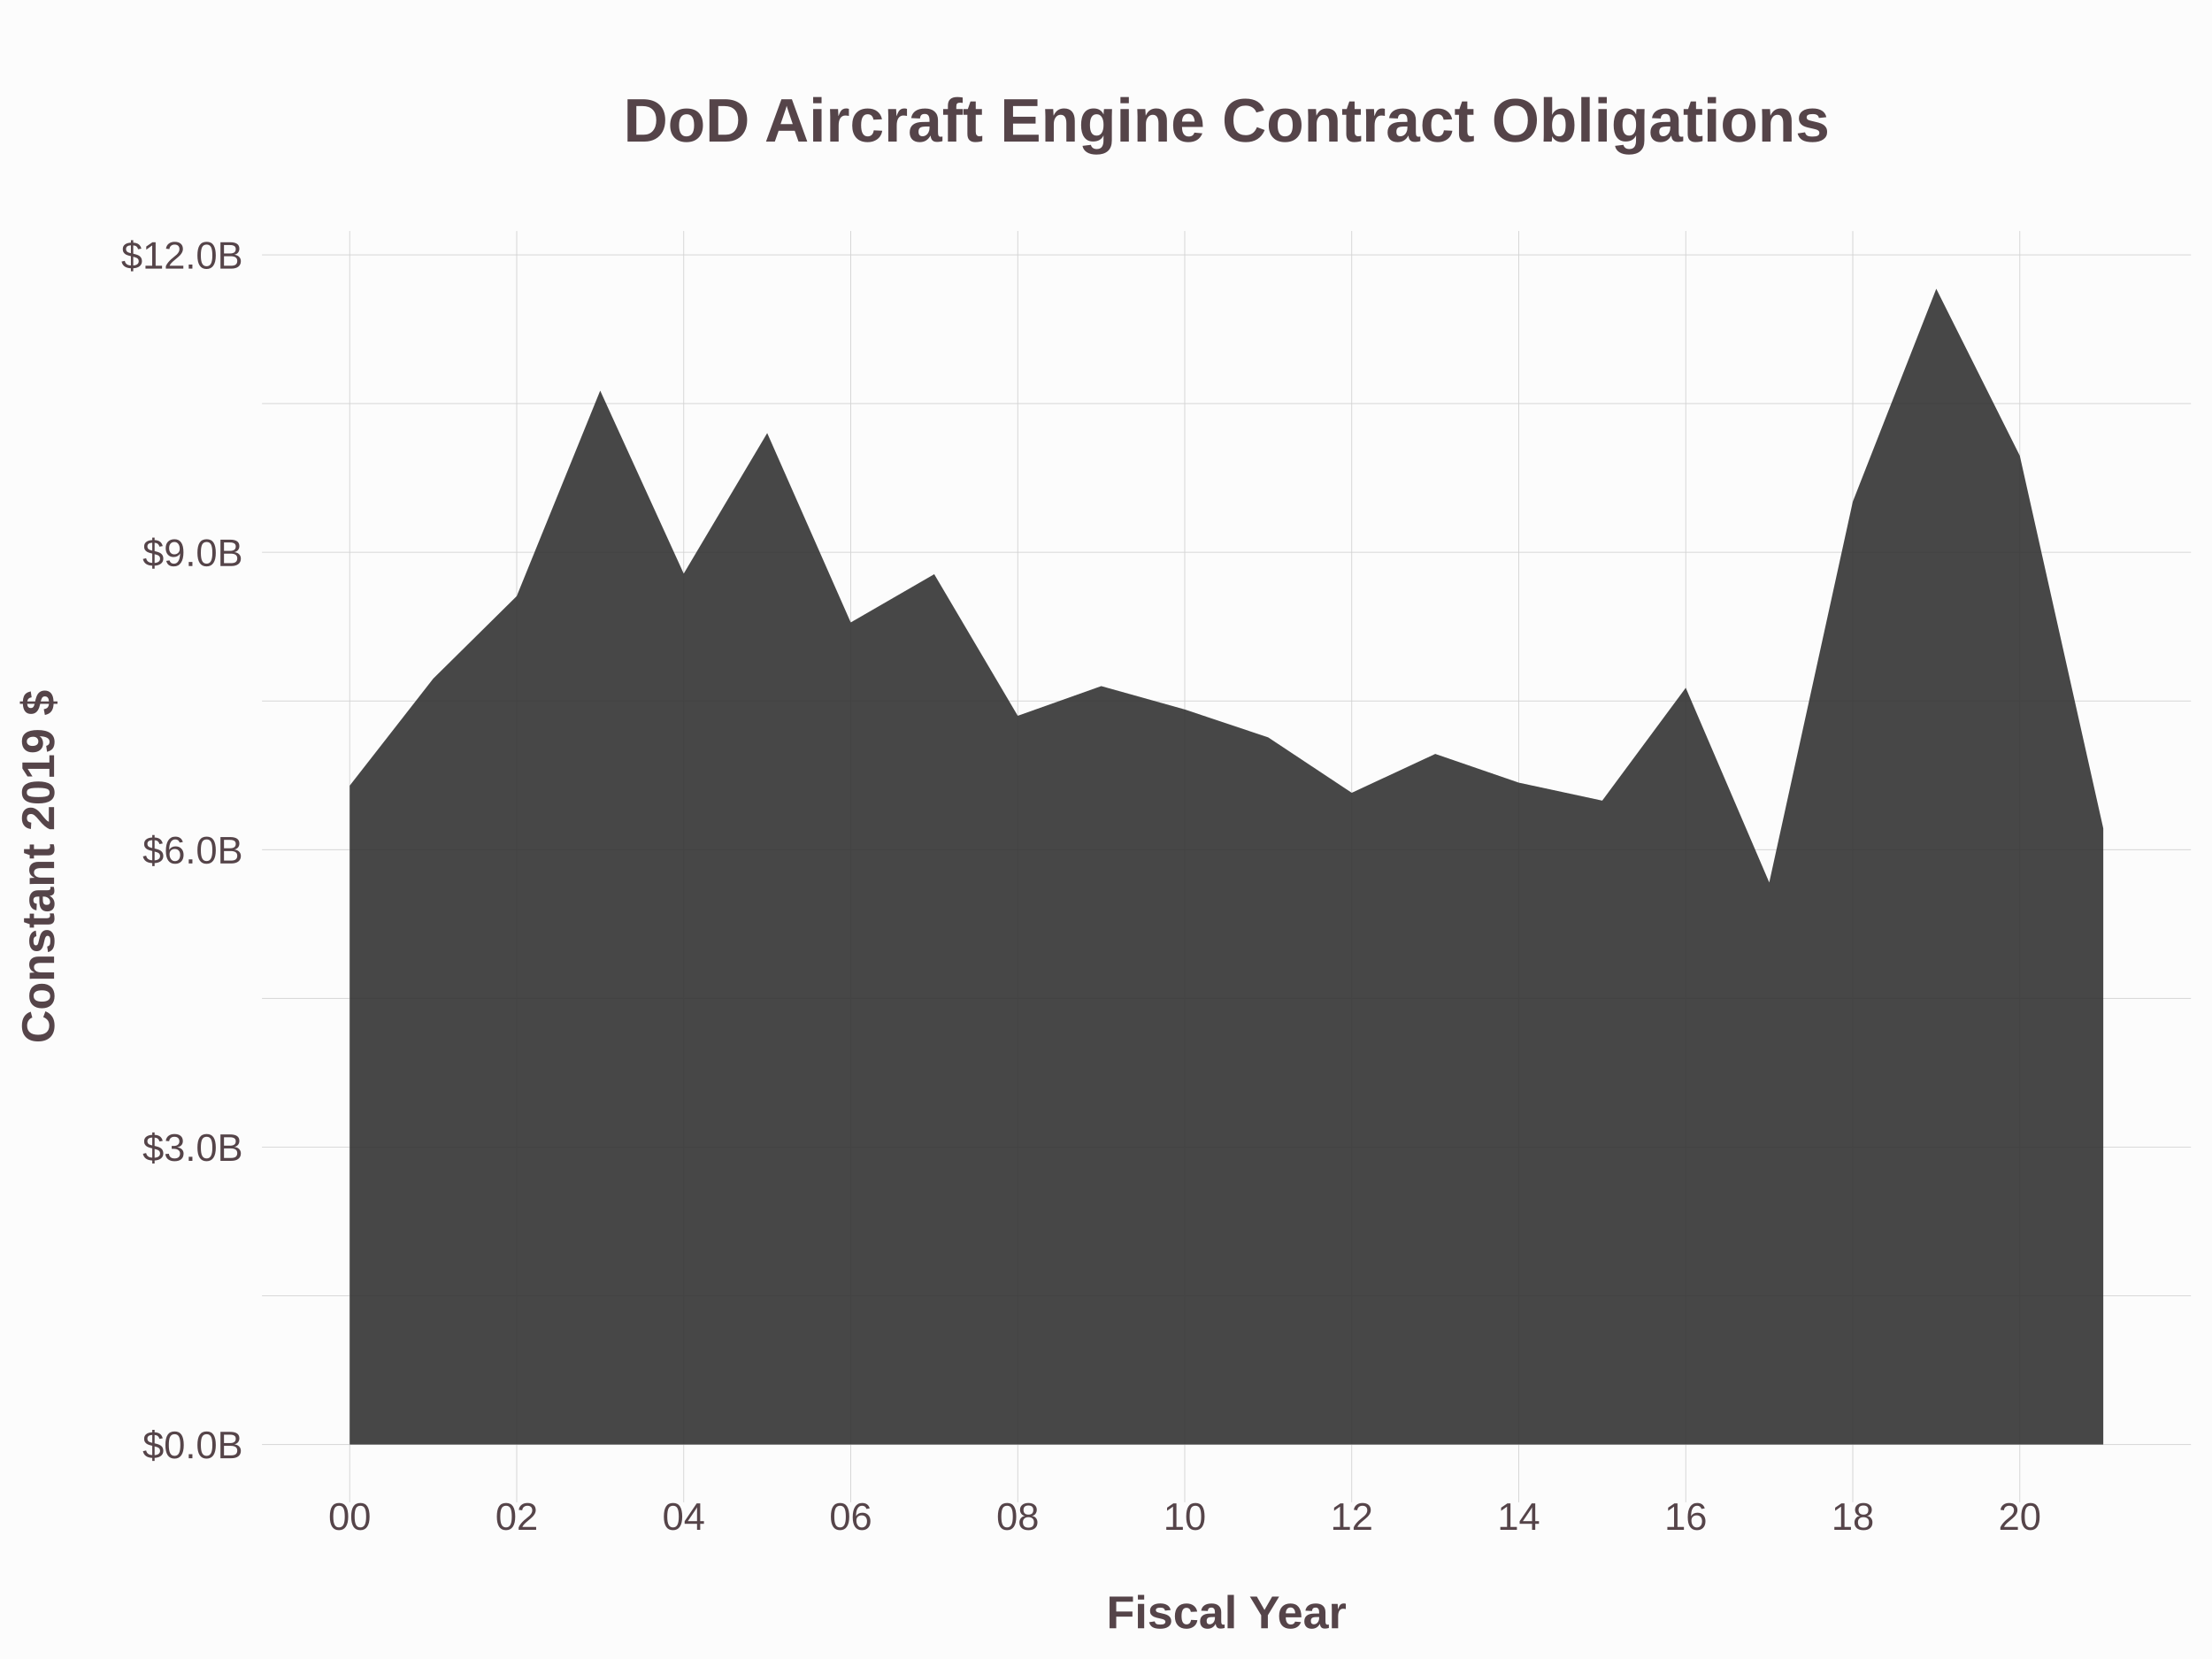
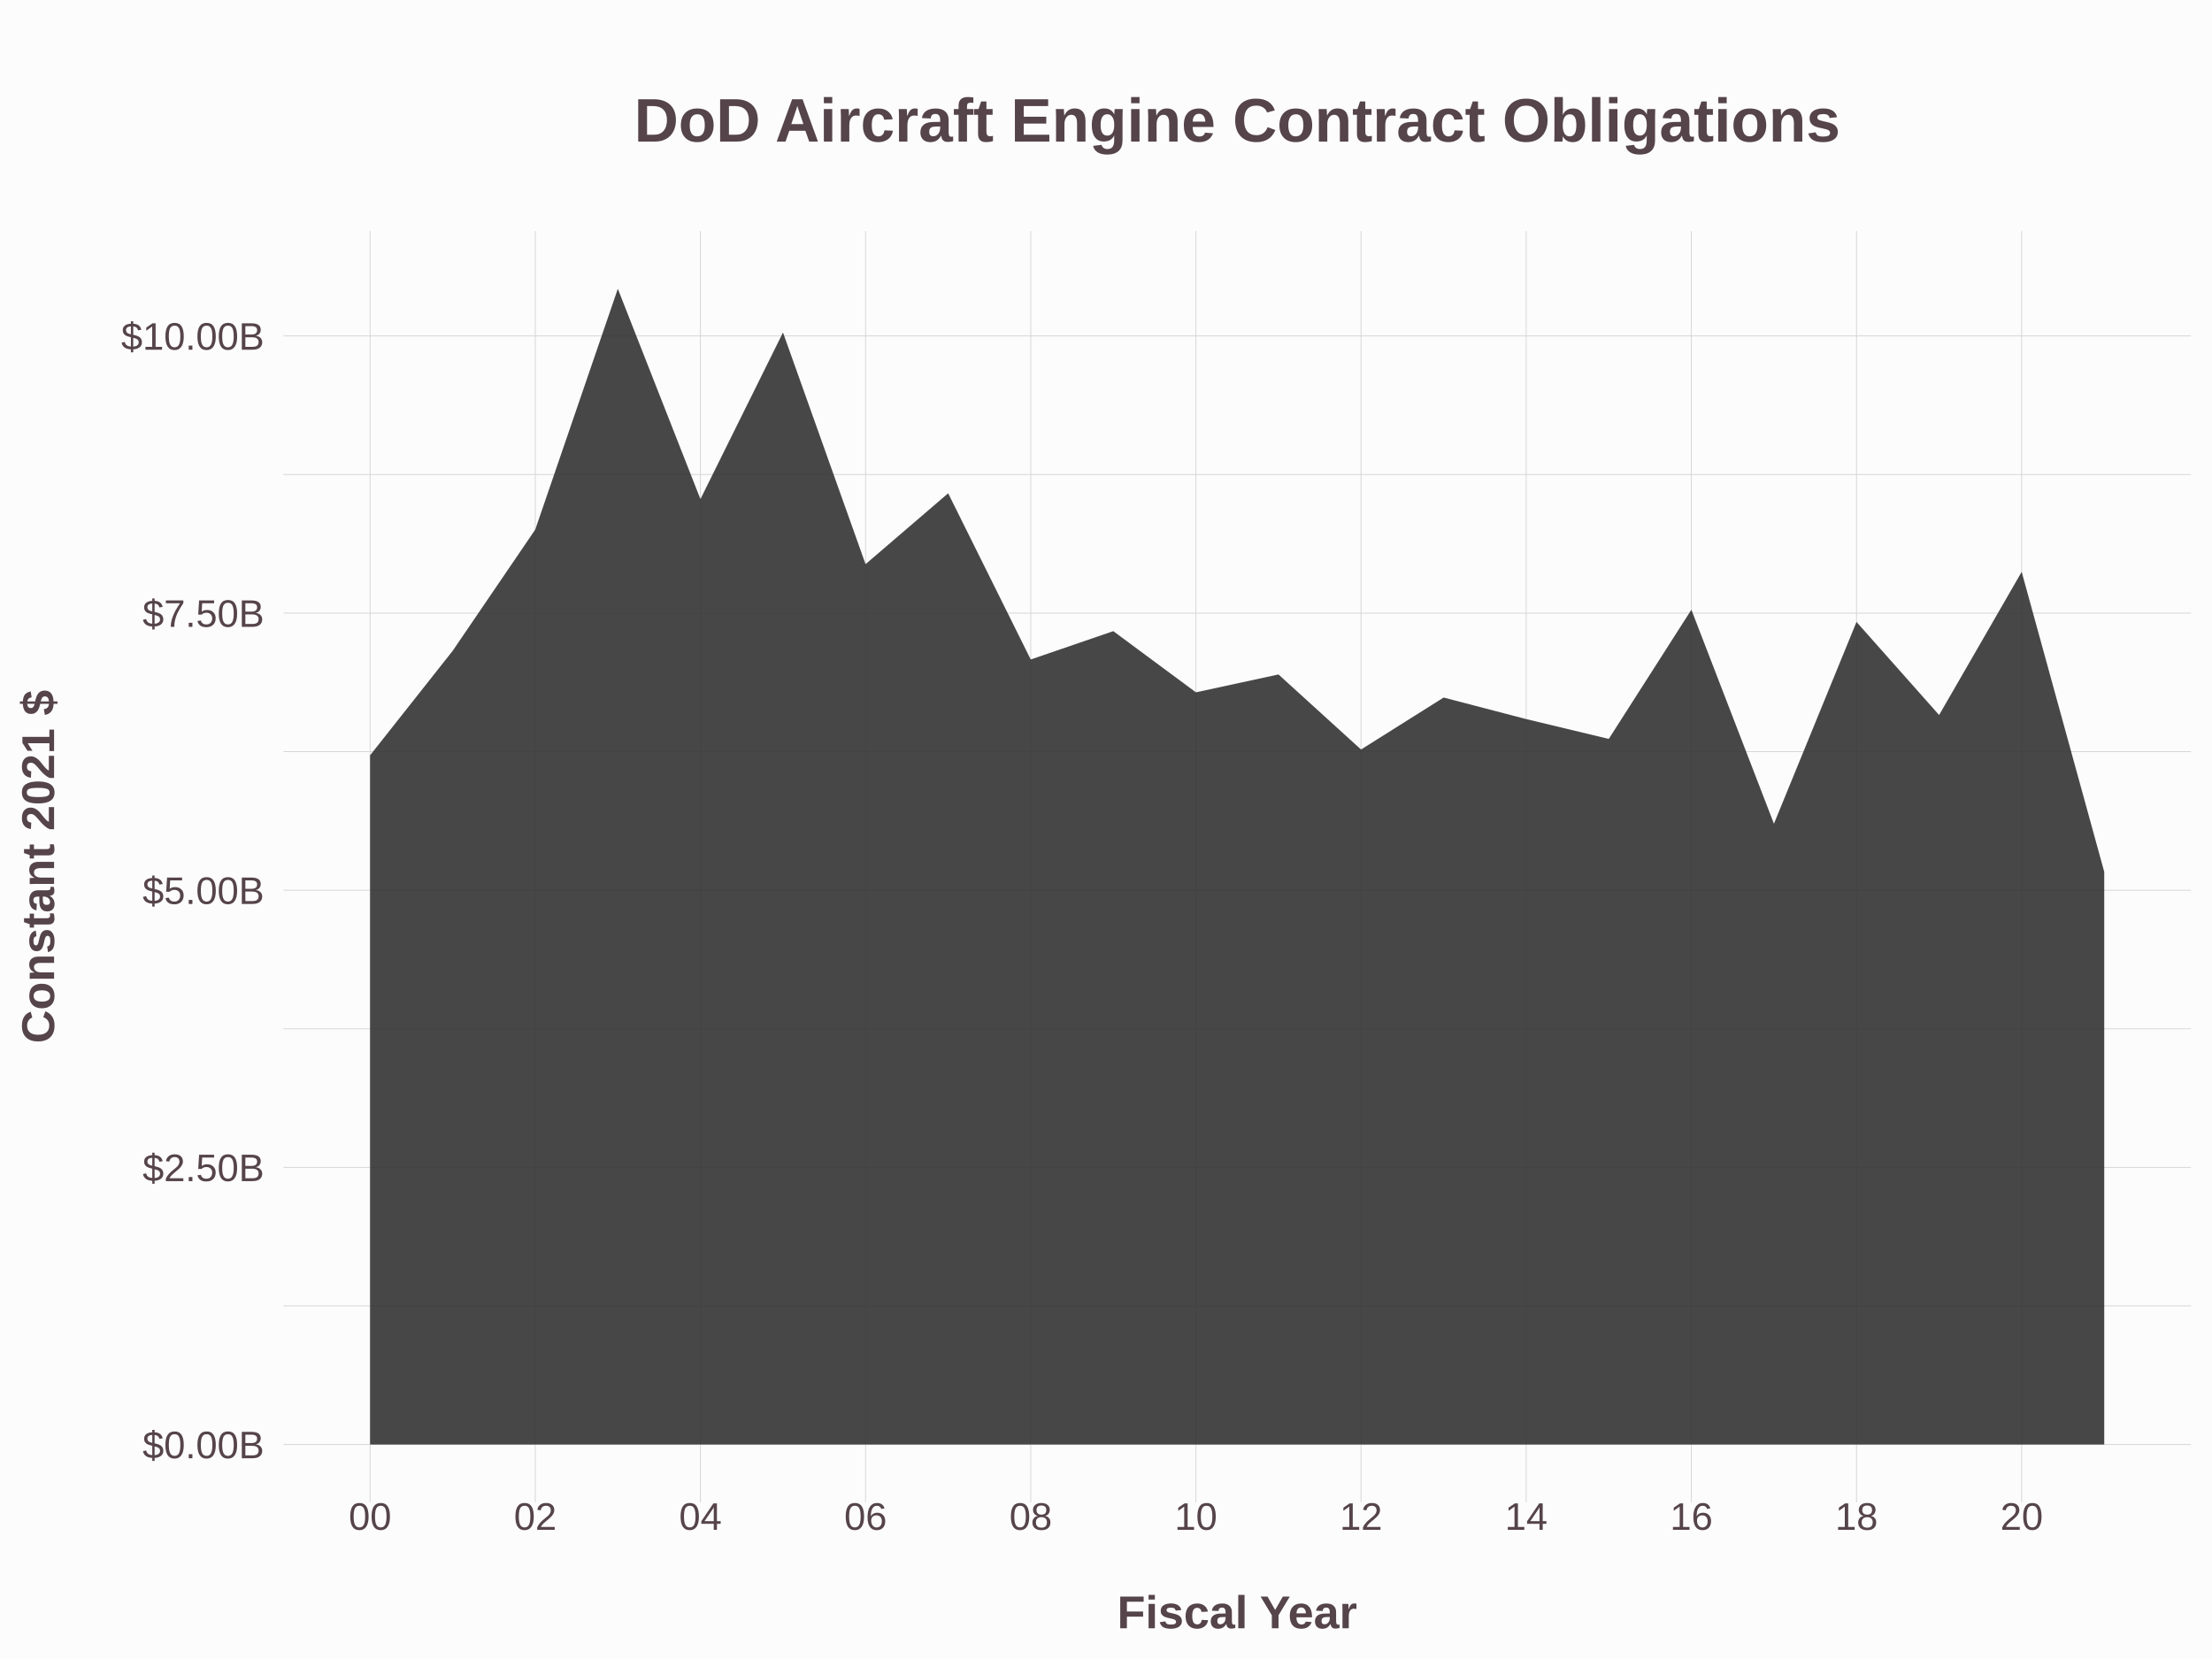
<svg xmlns="http://www.w3.org/2000/svg" class="svglite" width="576.00pt" height="432.00pt" viewBox="0 0 576.00 432.00">
  <defs>
    <style type="text/css">
    .svglite line, .svglite polyline, .svglite polygon, .svglite path, .svglite rect, .svglite circle {
      fill: none;
      stroke: #000000;
      stroke-linecap: round;
      stroke-linejoin: round;
      stroke-miterlimit: 10.00;
    }
    .svglite text {
      white-space: pre;
    }
  </style>
  </defs>
  <rect width="100%" height="100%" style="stroke: none; fill: #FCFCFC;" />
  <defs>
    <clipPath id="cpMC4wMHw1NzYuMDB8MC4wMHw0MzIuMDA=">
      <rect x="0.00" y="0.00" width="576.00" height="432.00" />
    </clipPath>
  </defs>
  <g clip-path="url(#cpMC4wMHw1NzYuMDB8MC4wMHw0MzIuMDA=)">
    <rect x="0.00" y="0" width="576.00" height="432.00" style="stroke-width: 1.07; stroke: #FCFCFC; fill: #FCFCFC;" />
  </g>
  <defs>
-     <clipPath id="cpNjguMjN8NTcwLjUyfDYwLjE1fDM5MS4xOQ==">
-       <rect x="68.23" y="60.15" width="502.29" height="331.04" />
+     <clipPath id="cpNzMuODB8NTcwLjUyfDYwLjE1fDM5MS4xOQ==">
+       <rect x="73.80" y="60.15" width="496.72" height="331.04" />
    </clipPath>
  </defs>
-   <g clip-path="url(#cpNjguMjN8NTcwLjUyfDYwLjE1fDM5MS4xOQ==)">
-     <rect x="68.23" y="60.15" width="502.29" height="331.04" style="stroke-width: 1.07; stroke: #FCFCFC; fill: #FCFCFC;" />
-     <polyline points="68.23,337.42 570.52,337.42 " style="stroke-width: 0.21; stroke: #D3D3D3; stroke-linecap: butt;" />
-     <polyline points="68.23,259.98 570.52,259.98 " style="stroke-width: 0.21; stroke: #D3D3D3; stroke-linecap: butt;" />
-     <polyline points="68.23,182.54 570.52,182.54 " style="stroke-width: 0.21; stroke: #D3D3D3; stroke-linecap: butt;" />
-     <polyline points="68.23,105.09 570.52,105.09 " style="stroke-width: 0.21; stroke: #D3D3D3; stroke-linecap: butt;" />
-     <polyline points="68.23,376.15 570.52,376.15 " style="stroke-width: 0.21; stroke: #D3D3D3; stroke-linecap: butt;" />
-     <polyline points="68.23,298.70 570.52,298.70 " style="stroke-width: 0.21; stroke: #D3D3D3; stroke-linecap: butt;" />
-     <polyline points="68.23,221.26 570.52,221.26 " style="stroke-width: 0.21; stroke: #D3D3D3; stroke-linecap: butt;" />
-     <polyline points="68.23,143.81 570.52,143.81 " style="stroke-width: 0.21; stroke: #D3D3D3; stroke-linecap: butt;" />
-     <polyline points="68.23,66.37 570.52,66.37 " style="stroke-width: 0.21; stroke: #D3D3D3; stroke-linecap: butt;" />
-     <polyline points="91.06,391.19 91.06,60.15 " style="stroke-width: 0.21; stroke: #D3D3D3; stroke-linecap: butt;" />
-     <polyline points="134.55,391.19 134.55,60.15 " style="stroke-width: 0.21; stroke: #D3D3D3; stroke-linecap: butt;" />
-     <polyline points="178.04,391.19 178.04,60.15 " style="stroke-width: 0.21; stroke: #D3D3D3; stroke-linecap: butt;" />
-     <polyline points="221.53,391.19 221.53,60.15 " style="stroke-width: 0.21; stroke: #D3D3D3; stroke-linecap: butt;" />
-     <polyline points="265.02,391.19 265.02,60.15 " style="stroke-width: 0.21; stroke: #D3D3D3; stroke-linecap: butt;" />
-     <polyline points="308.50,391.19 308.50,60.15 " style="stroke-width: 0.21; stroke: #D3D3D3; stroke-linecap: butt;" />
-     <polyline points="351.99,391.19 351.99,60.15 " style="stroke-width: 0.21; stroke: #D3D3D3; stroke-linecap: butt;" />
-     <polyline points="395.48,391.19 395.48,60.15 " style="stroke-width: 0.21; stroke: #D3D3D3; stroke-linecap: butt;" />
-     <polyline points="438.97,391.19 438.97,60.15 " style="stroke-width: 0.21; stroke: #D3D3D3; stroke-linecap: butt;" />
-     <polyline points="482.46,391.19 482.46,60.15 " style="stroke-width: 0.21; stroke: #D3D3D3; stroke-linecap: butt;" />
-     <polyline points="525.95,391.19 525.95,60.15 " style="stroke-width: 0.21; stroke: #D3D3D3; stroke-linecap: butt;" />
-     <polygon points="91.06,204.58 112.81,176.71 134.55,155.23 156.29,101.72 178.04,149.37 199.78,112.77 221.53,162.08 243.27,149.52 265.02,186.39 286.76,178.66 308.50,184.74 330.25,192.02 351.99,206.44 373.74,196.32 395.48,203.80 417.22,208.48 438.97,179.10 460.71,229.80 482.46,130.64 504.20,75.20 525.95,118.66 547.69,215.71 547.69,376.15 525.95,376.15 504.20,376.15 482.46,376.15 460.71,376.15 438.97,376.15 417.22,376.15 395.48,376.15 373.74,376.15 351.99,376.15 330.25,376.15 308.50,376.15 286.76,376.15 265.02,376.15 243.27,376.15 221.53,376.15 199.78,376.15 178.04,376.15 156.29,376.15 134.55,376.15 112.81,376.15 91.06,376.15 " style="stroke-width: 0.00; stroke: none; fill: #333333; fill-opacity: 0.90;" />
-     <polyline points="91.06,204.58 112.81,176.71 134.55,155.23 156.29,101.72 178.04,149.37 199.78,112.77 221.53,162.08 243.27,149.52 265.02,186.39 286.76,178.66 308.50,184.74 330.25,192.02 351.99,206.44 373.74,196.32 395.48,203.80 417.22,208.48 438.97,179.10 460.71,229.80 482.46,130.64 504.20,75.20 525.95,118.66 547.69,215.71 " style="stroke-width: 1.07; stroke: none;" />
+   <g clip-path="url(#cpNzMuODB8NTcwLjUyfDYwLjE1fDM5MS4xOQ==)">
+     <rect x="73.80" y="60.15" width="496.72" height="331.04" style="stroke-width: 1.07; stroke: #FCFCFC; fill: #FCFCFC;" />
+     <polyline points="73.80,340.06 570.52,340.06 " style="stroke-width: 0.21; stroke: #D3D3D3; stroke-linecap: butt;" />
+     <polyline points="73.80,267.90 570.52,267.90 " style="stroke-width: 0.21; stroke: #D3D3D3; stroke-linecap: butt;" />
+     <polyline points="73.80,195.73 570.52,195.73 " style="stroke-width: 0.21; stroke: #D3D3D3; stroke-linecap: butt;" />
+     <polyline points="73.80,123.56 570.52,123.56 " style="stroke-width: 0.21; stroke: #D3D3D3; stroke-linecap: butt;" />
+     <polyline points="73.80,376.15 570.52,376.15 " style="stroke-width: 0.21; stroke: #D3D3D3; stroke-linecap: butt;" />
+     <polyline points="73.80,303.98 570.52,303.98 " style="stroke-width: 0.21; stroke: #D3D3D3; stroke-linecap: butt;" />
+     <polyline points="73.80,231.81 570.52,231.81 " style="stroke-width: 0.21; stroke: #D3D3D3; stroke-linecap: butt;" />
+     <polyline points="73.80,159.65 570.52,159.65 " style="stroke-width: 0.21; stroke: #D3D3D3; stroke-linecap: butt;" />
+     <polyline points="73.80,87.48 570.52,87.48 " style="stroke-width: 0.21; stroke: #D3D3D3; stroke-linecap: butt;" />
+     <polyline points="96.37,391.19 96.37,60.15 " style="stroke-width: 0.21; stroke: #D3D3D3; stroke-linecap: butt;" />
+     <polyline points="139.38,391.19 139.38,60.15 " style="stroke-width: 0.21; stroke: #D3D3D3; stroke-linecap: butt;" />
+     <polyline points="182.39,391.19 182.39,60.15 " style="stroke-width: 0.21; stroke: #D3D3D3; stroke-linecap: butt;" />
+     <polyline points="225.39,391.19 225.39,60.15 " style="stroke-width: 0.21; stroke: #D3D3D3; stroke-linecap: butt;" />
+     <polyline points="268.40,391.19 268.40,60.15 " style="stroke-width: 0.21; stroke: #D3D3D3; stroke-linecap: butt;" />
+     <polyline points="311.41,391.19 311.41,60.15 " style="stroke-width: 0.21; stroke: #D3D3D3; stroke-linecap: butt;" />
+     <polyline points="354.41,391.19 354.41,60.15 " style="stroke-width: 0.21; stroke: #D3D3D3; stroke-linecap: butt;" />
+     <polyline points="397.42,391.19 397.42,60.15 " style="stroke-width: 0.21; stroke: #D3D3D3; stroke-linecap: butt;" />
+     <polyline points="440.43,391.19 440.43,60.15 " style="stroke-width: 0.21; stroke: #D3D3D3; stroke-linecap: butt;" />
+     <polyline points="483.43,391.19 483.43,60.15 " style="stroke-width: 0.21; stroke: #D3D3D3; stroke-linecap: butt;" />
+     <polyline points="526.44,391.19 526.44,60.15 " style="stroke-width: 0.21; stroke: #D3D3D3; stroke-linecap: butt;" />
+     <polygon points="96.37,196.68 117.88,169.47 139.38,137.90 160.88,75.20 182.39,129.97 203.89,86.58 225.39,146.91 246.90,128.45 268.40,171.73 289.90,164.35 311.41,180.28 332.91,175.63 354.41,195.17 375.92,181.64 397.42,187.25 418.92,192.41 440.43,158.77 461.93,214.50 483.43,161.95 504.94,186.19 526.44,148.91 547.94,227.03 547.94,376.15 526.44,376.15 504.94,376.15 483.43,376.15 461.93,376.15 440.43,376.15 418.92,376.15 397.42,376.15 375.92,376.15 354.41,376.15 332.91,376.15 311.41,376.15 289.90,376.15 268.40,376.15 246.90,376.15 225.39,376.15 203.89,376.15 182.39,376.15 160.88,376.15 139.38,376.15 117.88,376.15 96.37,376.15 " style="stroke-width: 0.00; stroke: none; fill: #333333; fill-opacity: 0.90;" />
+     <polyline points="96.37,196.68 117.88,169.47 139.38,137.90 160.88,75.20 182.39,129.97 203.89,86.58 225.39,146.91 246.90,128.45 268.40,171.73 289.90,164.35 311.41,180.28 332.91,175.63 354.41,195.17 375.92,181.64 397.42,187.25 418.92,192.41 440.43,158.77 461.93,214.50 483.43,161.95 504.94,186.19 526.44,148.91 547.94,227.03 " style="stroke-width: 1.07; stroke: none;" />
  </g>
  <g clip-path="url(#cpMC4wMHw1NzYuMDB8MC4wMHw0MzIuMDA=)">
-     <text x="63.25" y="379.73" text-anchor="end" style="font-size: 10.00px;fill: #554449; font-family: &quot;Arial&quot;;" textLength="26.14px" lengthAdjust="spacingAndGlyphs">$0.0B</text>
-     <text x="63.25" y="302.28" text-anchor="end" style="font-size: 10.00px;fill: #554449; font-family: &quot;Arial&quot;;" textLength="26.14px" lengthAdjust="spacingAndGlyphs">$3.0B</text>
-     <text x="63.25" y="224.84" text-anchor="end" style="font-size: 10.00px;fill: #554449; font-family: &quot;Arial&quot;;" textLength="26.14px" lengthAdjust="spacingAndGlyphs">$6.0B</text>
-     <text x="63.25" y="147.40" text-anchor="end" style="font-size: 10.00px;fill: #554449; font-family: &quot;Arial&quot;;" textLength="26.14px" lengthAdjust="spacingAndGlyphs">$9.0B</text>
-     <text x="63.25" y="69.95" text-anchor="end" style="font-size: 10.00px;fill: #554449; font-family: &quot;Arial&quot;;" textLength="31.71px" lengthAdjust="spacingAndGlyphs">$12.0B</text>
-     <polyline points="68.23,376.15 68.23,376.15 " style="stroke-width: 1.07; stroke: #333333; stroke-linecap: butt;" />
-     <polyline points="68.23,298.70 68.23,298.70 " style="stroke-width: 1.07; stroke: #333333; stroke-linecap: butt;" />
-     <polyline points="68.23,221.26 68.23,221.26 " style="stroke-width: 1.07; stroke: #333333; stroke-linecap: butt;" />
-     <polyline points="68.23,143.81 68.23,143.81 " style="stroke-width: 1.07; stroke: #333333; stroke-linecap: butt;" />
-     <polyline points="68.23,66.37 68.23,66.37 " style="stroke-width: 1.07; stroke: #333333; stroke-linecap: butt;" />
-     <polyline points="91.06,391.19 91.06,391.19 " style="stroke-width: 1.07; stroke: #333333; stroke-linecap: butt;" />
-     <polyline points="134.55,391.19 134.55,391.19 " style="stroke-width: 1.07; stroke: #333333; stroke-linecap: butt;" />
-     <polyline points="178.04,391.19 178.04,391.19 " style="stroke-width: 1.07; stroke: #333333; stroke-linecap: butt;" />
-     <polyline points="221.53,391.19 221.53,391.19 " style="stroke-width: 1.07; stroke: #333333; stroke-linecap: butt;" />
-     <polyline points="265.02,391.19 265.02,391.19 " style="stroke-width: 1.07; stroke: #333333; stroke-linecap: butt;" />
-     <polyline points="308.50,391.19 308.50,391.19 " style="stroke-width: 1.07; stroke: #333333; stroke-linecap: butt;" />
-     <polyline points="351.99,391.19 351.99,391.19 " style="stroke-width: 1.07; stroke: #333333; stroke-linecap: butt;" />
-     <polyline points="395.48,391.19 395.48,391.19 " style="stroke-width: 1.07; stroke: #333333; stroke-linecap: butt;" />
-     <polyline points="438.97,391.19 438.97,391.19 " style="stroke-width: 1.07; stroke: #333333; stroke-linecap: butt;" />
-     <polyline points="482.46,391.19 482.46,391.19 " style="stroke-width: 1.07; stroke: #333333; stroke-linecap: butt;" />
-     <polyline points="525.95,391.19 525.95,391.19 " style="stroke-width: 1.07; stroke: #333333; stroke-linecap: butt;" />
-     <text x="91.06" y="398.36" text-anchor="middle" style="font-size: 10.00px;fill: #554449; font-family: &quot;Arial&quot;;" textLength="11.13px" lengthAdjust="spacingAndGlyphs">00</text>
-     <text x="134.55" y="398.36" text-anchor="middle" style="font-size: 10.00px;fill: #554449; font-family: &quot;Arial&quot;;" textLength="11.13px" lengthAdjust="spacingAndGlyphs">02</text>
-     <text x="178.04" y="398.36" text-anchor="middle" style="font-size: 10.00px;fill: #554449; font-family: &quot;Arial&quot;;" textLength="11.13px" lengthAdjust="spacingAndGlyphs">04</text>
-     <text x="221.53" y="398.36" text-anchor="middle" style="font-size: 10.00px;fill: #554449; font-family: &quot;Arial&quot;;" textLength="11.13px" lengthAdjust="spacingAndGlyphs">06</text>
-     <text x="265.02" y="398.36" text-anchor="middle" style="font-size: 10.00px;fill: #554449; font-family: &quot;Arial&quot;;" textLength="11.13px" lengthAdjust="spacingAndGlyphs">08</text>
-     <text x="308.50" y="398.36" text-anchor="middle" style="font-size: 10.00px;fill: #554449; font-family: &quot;Arial&quot;;" textLength="11.13px" lengthAdjust="spacingAndGlyphs">10</text>
-     <text x="351.99" y="398.36" text-anchor="middle" style="font-size: 10.00px;fill: #554449; font-family: &quot;Arial&quot;;" textLength="11.13px" lengthAdjust="spacingAndGlyphs">12</text>
-     <text x="395.48" y="398.36" text-anchor="middle" style="font-size: 10.00px;fill: #554449; font-family: &quot;Arial&quot;;" textLength="11.13px" lengthAdjust="spacingAndGlyphs">14</text>
-     <text x="438.97" y="398.36" text-anchor="middle" style="font-size: 10.00px;fill: #554449; font-family: &quot;Arial&quot;;" textLength="11.13px" lengthAdjust="spacingAndGlyphs">16</text>
-     <text x="482.46" y="398.36" text-anchor="middle" style="font-size: 10.00px;fill: #554449; font-family: &quot;Arial&quot;;" textLength="11.13px" lengthAdjust="spacingAndGlyphs">18</text>
-     <text x="525.95" y="398.36" text-anchor="middle" style="font-size: 10.00px;fill: #554449; font-family: &quot;Arial&quot;;" textLength="11.13px" lengthAdjust="spacingAndGlyphs">20</text>
-     <text x="319.38" y="424.00" text-anchor="middle" style="font-size: 12.00px; font-weight: bold;fill: #554449; font-family: &quot;Arial&quot;;" textLength="62.50px" lengthAdjust="spacingAndGlyphs">Fiscal Year</text>
-     <text transform="translate(14.08,225.67) rotate(-90)" text-anchor="middle" style="font-size: 12.00px; font-weight: bold;fill: #554449; font-family: &quot;Arial&quot;;" textLength="92.04px" lengthAdjust="spacingAndGlyphs">Constant 2019 $</text>
-     <text x="319.38" y="36.86" text-anchor="middle" style="font-size: 16.00px; font-weight: bold;fill: #554449; font-family: &quot;Arial&quot;;" textLength="314.05px" lengthAdjust="spacingAndGlyphs">DoD Aircraft Engine Contract Obligations</text>
+     <text x="68.81" y="379.73" text-anchor="end" style="font-size: 10.00px;fill: #554449; font-family: &quot;Arial&quot;;" textLength="31.71px" lengthAdjust="spacingAndGlyphs">$0.00B</text>
+     <text x="68.81" y="307.56" text-anchor="end" style="font-size: 10.00px;fill: #554449; font-family: &quot;Arial&quot;;" textLength="31.71px" lengthAdjust="spacingAndGlyphs">$2.50B</text>
+     <text x="68.81" y="235.39" text-anchor="end" style="font-size: 10.00px;fill: #554449; font-family: &quot;Arial&quot;;" textLength="31.71px" lengthAdjust="spacingAndGlyphs">$5.00B</text>
+     <text x="68.81" y="163.23" text-anchor="end" style="font-size: 10.00px;fill: #554449; font-family: &quot;Arial&quot;;" textLength="31.71px" lengthAdjust="spacingAndGlyphs">$7.50B</text>
+     <text x="68.81" y="91.06" text-anchor="end" style="font-size: 10.00px;fill: #554449; font-family: &quot;Arial&quot;;" textLength="37.27px" lengthAdjust="spacingAndGlyphs">$10.00B</text>
+     <polyline points="73.80,376.15 73.80,376.15 " style="stroke-width: 1.07; stroke: #333333; stroke-linecap: butt;" />
+     <polyline points="73.80,303.98 73.80,303.98 " style="stroke-width: 1.07; stroke: #333333; stroke-linecap: butt;" />
+     <polyline points="73.80,231.81 73.80,231.81 " style="stroke-width: 1.07; stroke: #333333; stroke-linecap: butt;" />
+     <polyline points="73.80,159.65 73.80,159.65 " style="stroke-width: 1.07; stroke: #333333; stroke-linecap: butt;" />
+     <polyline points="73.80,87.48 73.80,87.48 " style="stroke-width: 1.07; stroke: #333333; stroke-linecap: butt;" />
+     <polyline points="96.37,391.19 96.37,391.19 " style="stroke-width: 1.07; stroke: #333333; stroke-linecap: butt;" />
+     <polyline points="139.38,391.19 139.38,391.19 " style="stroke-width: 1.07; stroke: #333333; stroke-linecap: butt;" />
+     <polyline points="182.39,391.19 182.39,391.19 " style="stroke-width: 1.07; stroke: #333333; stroke-linecap: butt;" />
+     <polyline points="225.39,391.19 225.39,391.19 " style="stroke-width: 1.07; stroke: #333333; stroke-linecap: butt;" />
+     <polyline points="268.40,391.19 268.40,391.19 " style="stroke-width: 1.07; stroke: #333333; stroke-linecap: butt;" />
+     <polyline points="311.41,391.19 311.41,391.19 " style="stroke-width: 1.07; stroke: #333333; stroke-linecap: butt;" />
+     <polyline points="354.41,391.19 354.41,391.19 " style="stroke-width: 1.07; stroke: #333333; stroke-linecap: butt;" />
+     <polyline points="397.42,391.19 397.42,391.19 " style="stroke-width: 1.07; stroke: #333333; stroke-linecap: butt;" />
+     <polyline points="440.43,391.19 440.43,391.19 " style="stroke-width: 1.07; stroke: #333333; stroke-linecap: butt;" />
+     <polyline points="483.43,391.19 483.43,391.19 " style="stroke-width: 1.07; stroke: #333333; stroke-linecap: butt;" />
+     <polyline points="526.44,391.19 526.44,391.19 " style="stroke-width: 1.07; stroke: #333333; stroke-linecap: butt;" />
+     <text x="96.37" y="398.36" text-anchor="middle" style="font-size: 10.00px;fill: #554449; font-family: &quot;Arial&quot;;" textLength="11.13px" lengthAdjust="spacingAndGlyphs">00</text>
+     <text x="139.38" y="398.36" text-anchor="middle" style="font-size: 10.00px;fill: #554449; font-family: &quot;Arial&quot;;" textLength="11.13px" lengthAdjust="spacingAndGlyphs">02</text>
+     <text x="182.39" y="398.36" text-anchor="middle" style="font-size: 10.00px;fill: #554449; font-family: &quot;Arial&quot;;" textLength="11.13px" lengthAdjust="spacingAndGlyphs">04</text>
+     <text x="225.39" y="398.36" text-anchor="middle" style="font-size: 10.00px;fill: #554449; font-family: &quot;Arial&quot;;" textLength="11.13px" lengthAdjust="spacingAndGlyphs">06</text>
+     <text x="268.40" y="398.36" text-anchor="middle" style="font-size: 10.00px;fill: #554449; font-family: &quot;Arial&quot;;" textLength="11.13px" lengthAdjust="spacingAndGlyphs">08</text>
+     <text x="311.41" y="398.36" text-anchor="middle" style="font-size: 10.00px;fill: #554449; font-family: &quot;Arial&quot;;" textLength="11.13px" lengthAdjust="spacingAndGlyphs">10</text>
+     <text x="354.41" y="398.36" text-anchor="middle" style="font-size: 10.00px;fill: #554449; font-family: &quot;Arial&quot;;" textLength="11.13px" lengthAdjust="spacingAndGlyphs">12</text>
+     <text x="397.42" y="398.36" text-anchor="middle" style="font-size: 10.00px;fill: #554449; font-family: &quot;Arial&quot;;" textLength="11.13px" lengthAdjust="spacingAndGlyphs">14</text>
+     <text x="440.43" y="398.36" text-anchor="middle" style="font-size: 10.00px;fill: #554449; font-family: &quot;Arial&quot;;" textLength="11.13px" lengthAdjust="spacingAndGlyphs">16</text>
+     <text x="483.43" y="398.36" text-anchor="middle" style="font-size: 10.00px;fill: #554449; font-family: &quot;Arial&quot;;" textLength="11.13px" lengthAdjust="spacingAndGlyphs">18</text>
+     <text x="526.44" y="398.36" text-anchor="middle" style="font-size: 10.00px;fill: #554449; font-family: &quot;Arial&quot;;" textLength="11.13px" lengthAdjust="spacingAndGlyphs">20</text>
+     <text x="322.16" y="424.00" text-anchor="middle" style="font-size: 12.00px; font-weight: bold;fill: #554449; font-family: &quot;Arial&quot;;" textLength="62.50px" lengthAdjust="spacingAndGlyphs">Fiscal Year</text>
+     <text transform="translate(14.08,225.67) rotate(-90)" text-anchor="middle" style="font-size: 12.00px; font-weight: bold;fill: #554449; font-family: &quot;Arial&quot;;" textLength="92.04px" lengthAdjust="spacingAndGlyphs">Constant 2021 $</text>
+     <text x="322.16" y="36.86" text-anchor="middle" style="font-size: 16.00px; font-weight: bold;fill: #554449; font-family: &quot;Arial&quot;;" textLength="314.05px" lengthAdjust="spacingAndGlyphs">DoD Aircraft Engine Contract Obligations</text>
  </g>
</svg>
